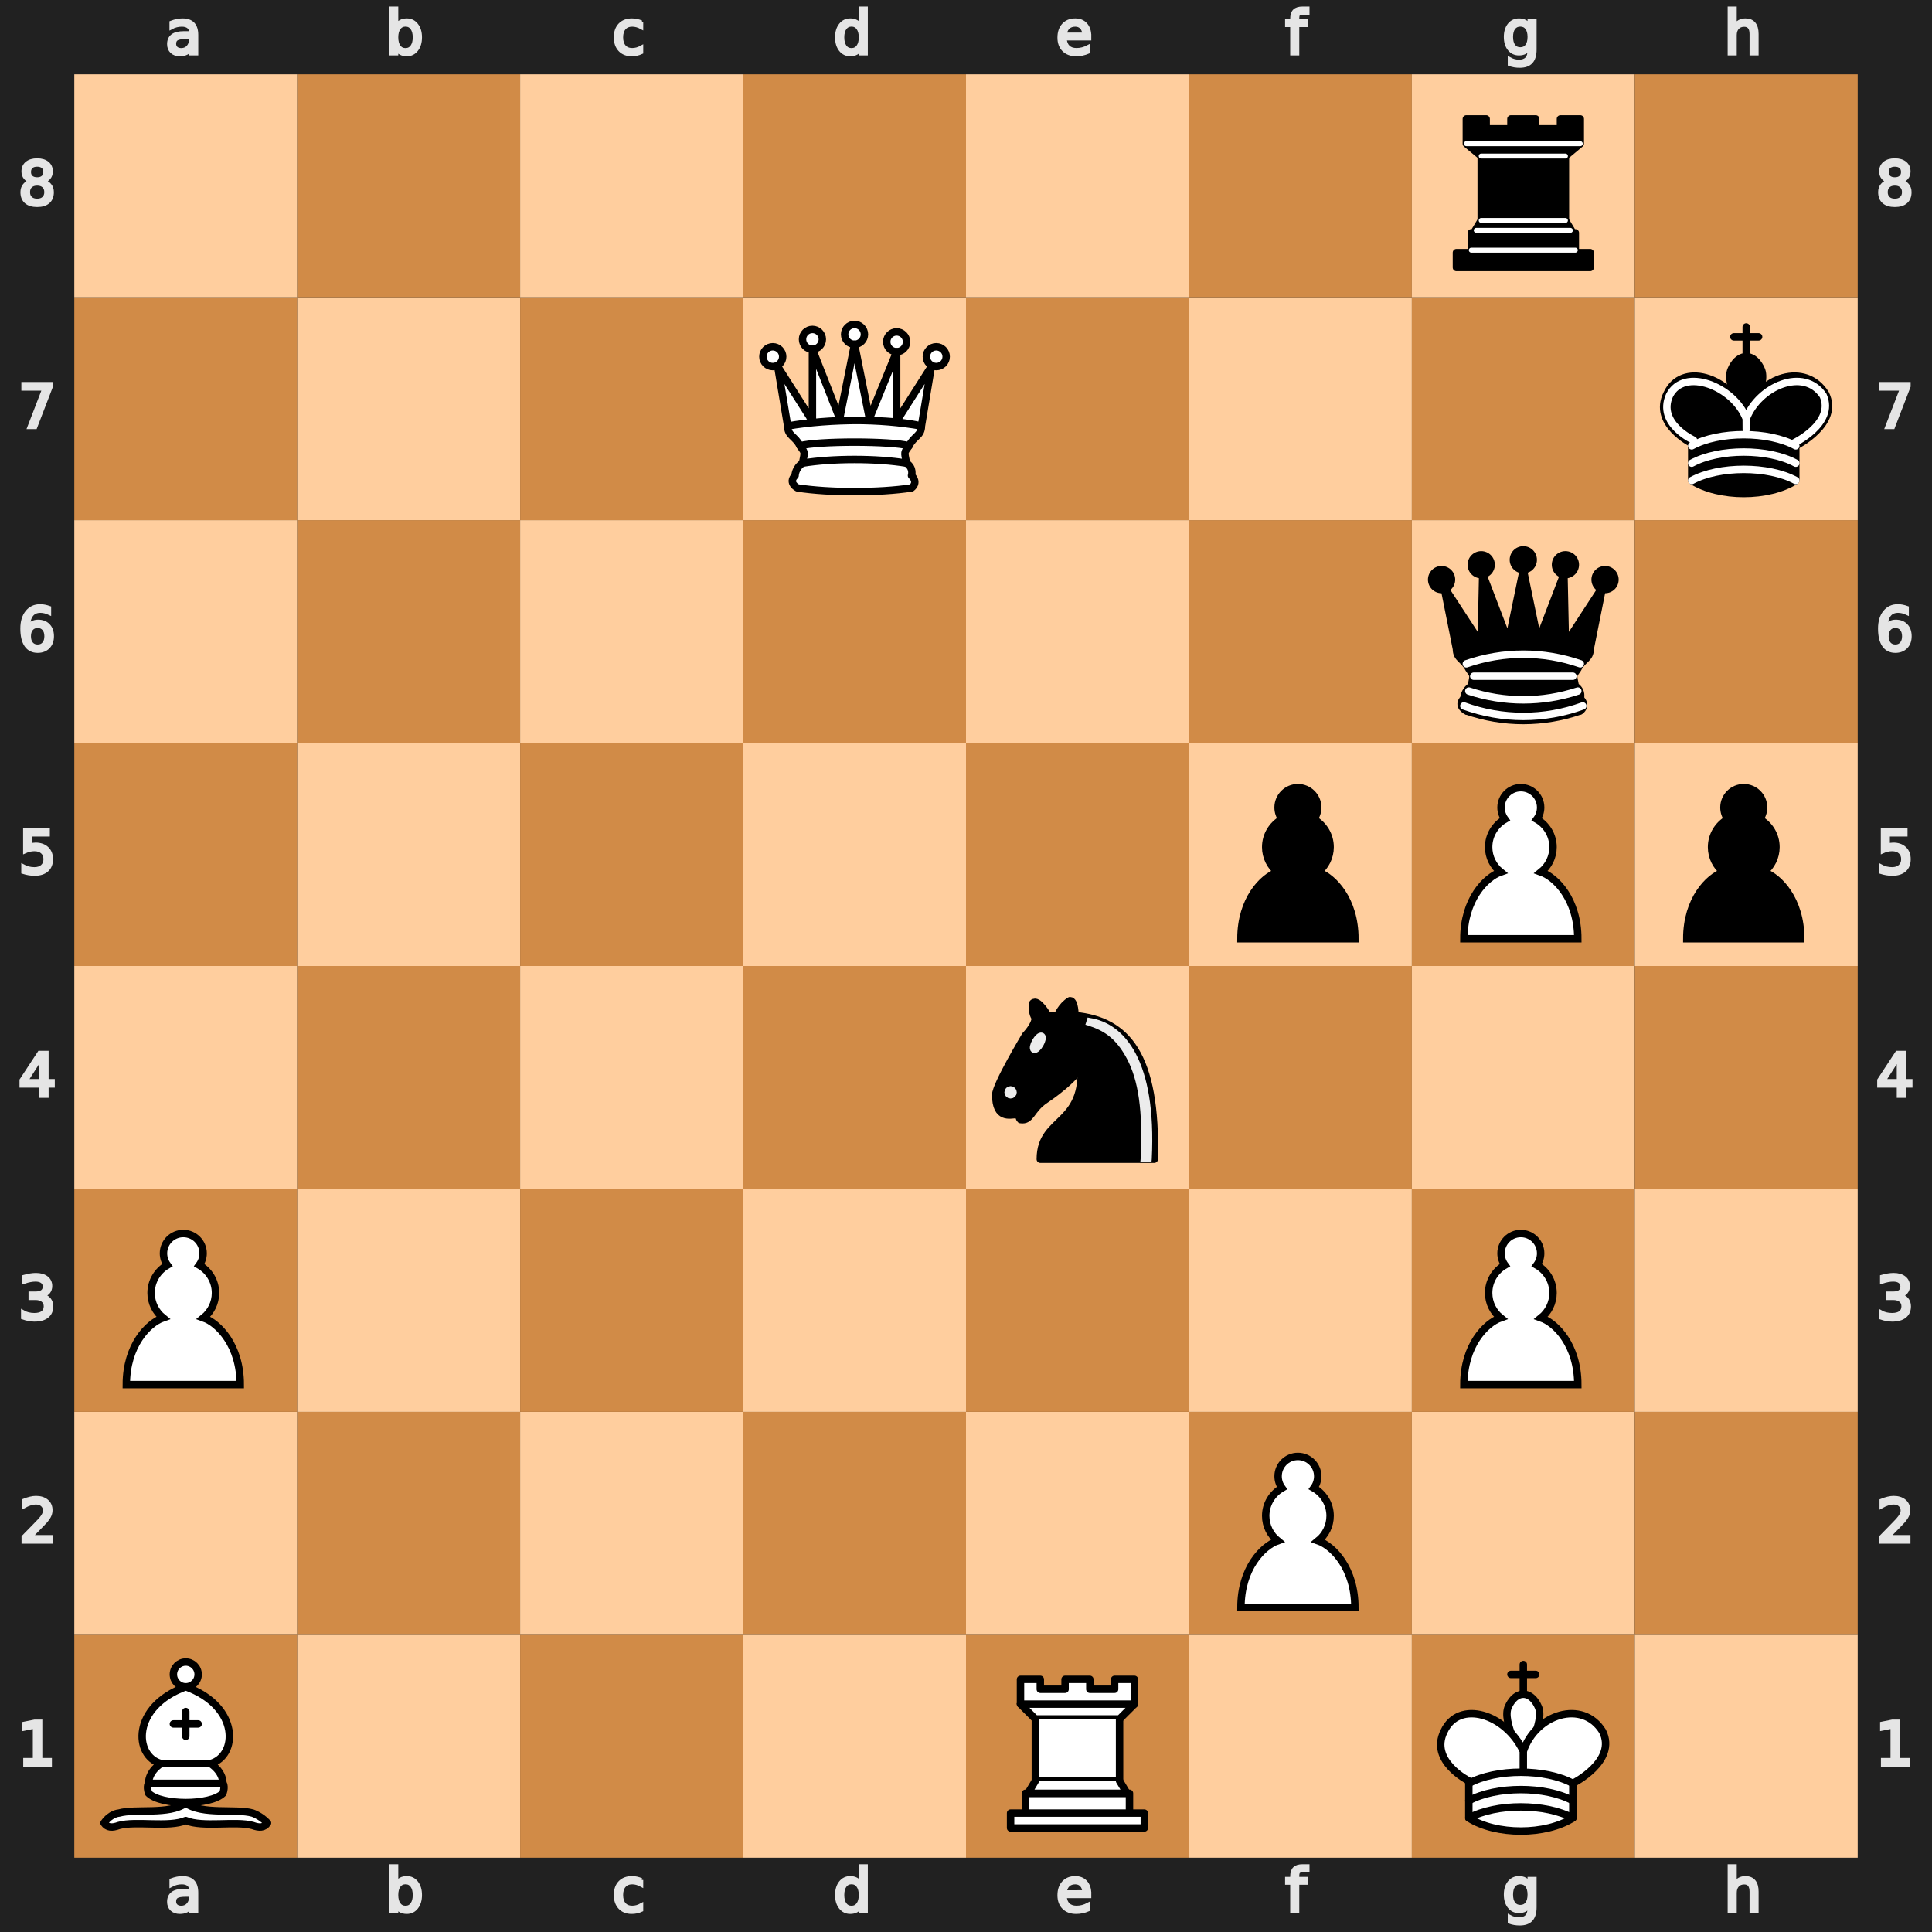
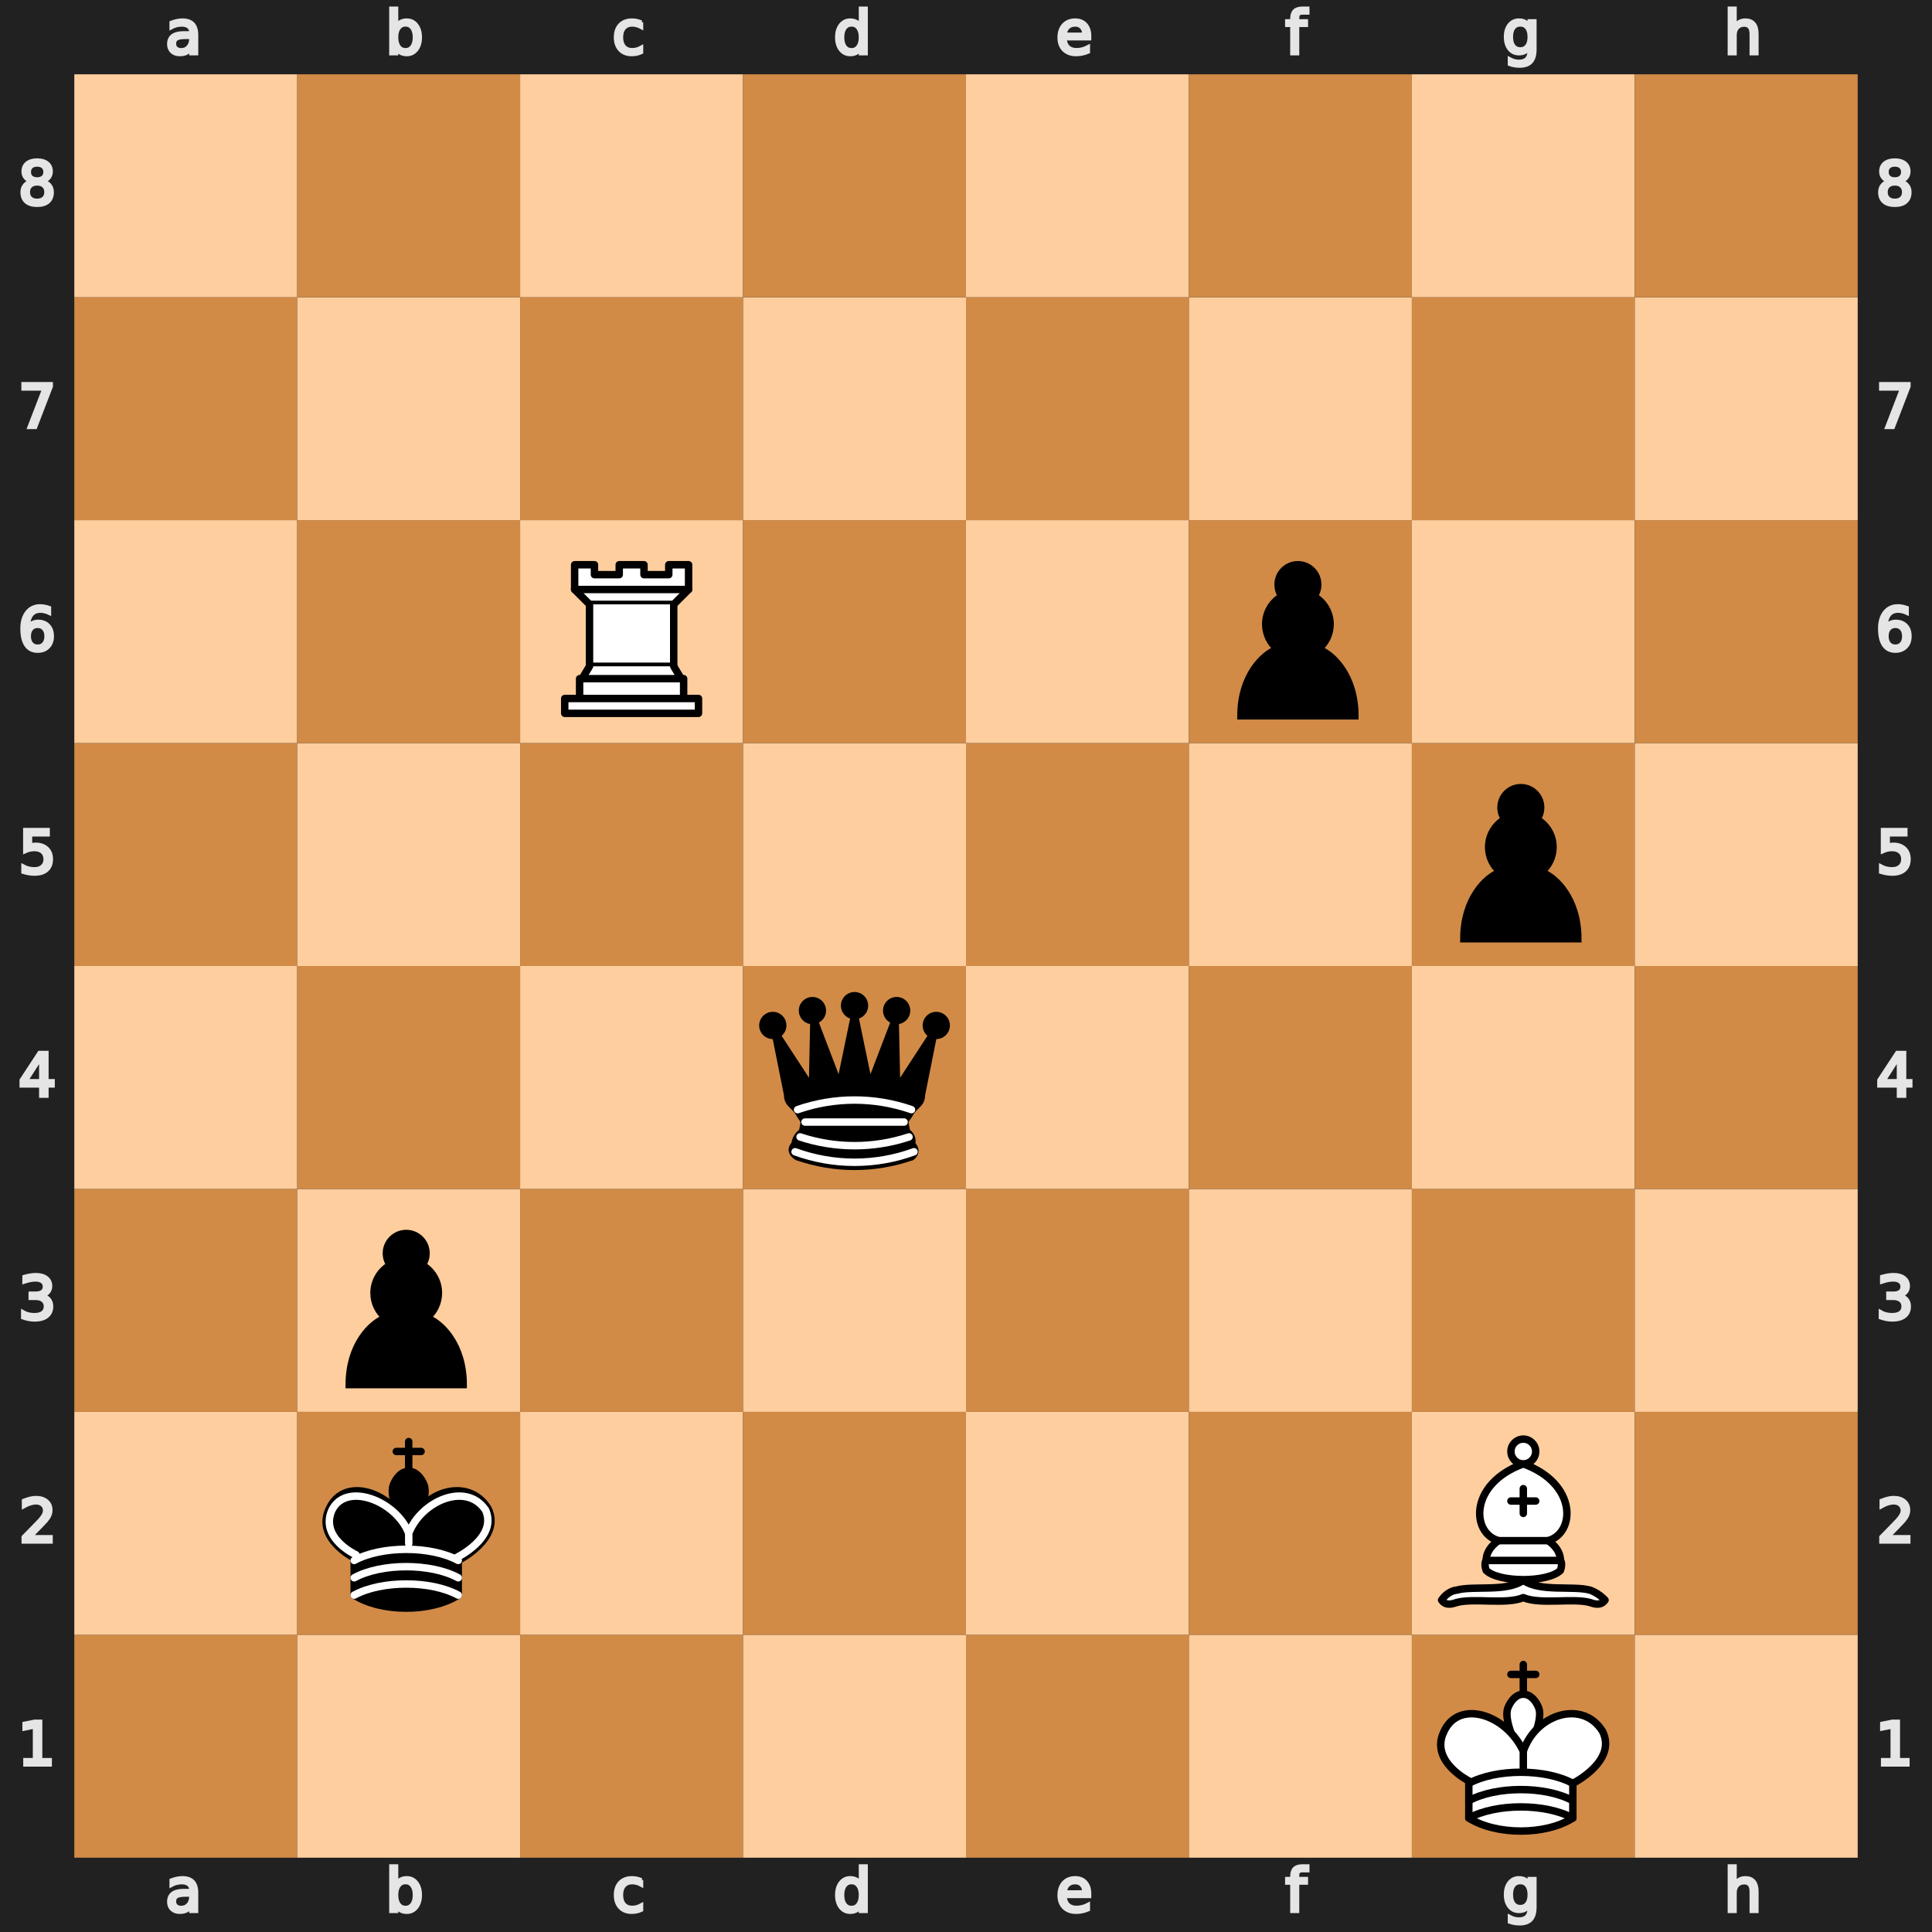
<svg xmlns="http://www.w3.org/2000/svg" xmlns:xlink="http://www.w3.org/1999/xlink" version="1.1" viewBox="0 0 390 390" width="350" height="350">
  <defs>
-     <g id="white-pawn" class="white pawn">
-       <path d="M22 9c-2.21 0-4 1.79-4 4 0 .89.29 1.71.78 2.38-1.95 1.12-3.28 3.21-3.28 5.62 0 2.03.94 3.84 2.41 5.03-3 1.06-7.41 5.55-7.41 13.47h23c0-7.92-4.41-12.41-7.41-13.47 1.47-1.19 2.41-3 2.41-5.03 0-2.41-1.33-4.5-3.28-5.62.49-.67.78-1.49.78-2.38 0-2.21-1.79-4-4-4z" fill="#fff" stroke="#000" stroke-width="1.5" stroke-linecap="round" />
-     </g>
    <g id="white-bishop" class="white bishop" fill="none" fill-rule="evenodd" stroke="#000" stroke-width="1.5" stroke-linecap="round" stroke-linejoin="round">
      <g fill="#fff" stroke-linecap="butt">
        <path d="M9 36c3.39-.97 10.11.43 13.5-2 3.39 2.43 10.11 1.03 13.5 2 0 0 1.65.54 3 2-.68.97-1.65.99-3 .5-3.39-.97-10.11.46-13.5-1-3.39 1.46-10.11.03-13.5 1-1.354.49-2.323.47-3-.5 1.354-1.94 3-2 3-2zM15 32c2.5 2.5 12.5 2.5 15 0 .5-1.5 0-2 0-2 0-2.5-2.5-4-2.5-4 5.5-1.5 6-11.5-5-15.5-11 4-10.5 14-5 15.5 0 0-2.5 1.5-2.5 4 0 0-.5.5 0 2zM25 8a2.5 2.5 0 1 1-5 0 2.5 2.5 0 1 1 5 0z" />
      </g>
      <path d="M17.5 26h10M15 30h15m-7.5-14.5v5M20 18h5" stroke-linejoin="miter" />
    </g>
    <g id="white-rook" class="white rook" fill="#fff" fill-rule="evenodd" stroke="#000" stroke-width="1.5" stroke-linecap="round" stroke-linejoin="round">
      <path d="M9 39h27v-3H9v3zM12 36v-4h21v4H12zM11 14V9h4v2h5V9h5v2h5V9h4v5" stroke-linecap="butt" />
      <path d="M34 14l-3 3H14l-3-3" />
      <path d="M31 17v12.5H14V17" stroke-linecap="butt" stroke-linejoin="miter" />
      <path d="M31 29.5l1.5 2.5h-20l1.5-2.5" />
      <path d="M11 14h23" fill="none" stroke-linejoin="miter" />
    </g>
-     <g id="white-queen" class="white queen" fill="#fff" fill-rule="evenodd" stroke="#000" stroke-width="1.5" stroke-linecap="round" stroke-linejoin="round">
-       <path d="M8 12a2 2 0 1 1-4 0 2 2 0 1 1 4 0zM24.5 7.5a2 2 0 1 1-4 0 2 2 0 1 1 4 0zM41 12a2 2 0 1 1-4 0 2 2 0 1 1 4 0zM16 8.5a2 2 0 1 1-4 0 2 2 0 1 1 4 0zM33 9a2 2 0 1 1-4 0 2 2 0 1 1 4 0z" />
-       <path d="M9 26c8.5-1.5 21-1.5 27 0l2-12-7 11V11l-5.5 13.5-3-15-3 15-5.5-14V25L7 14l2 12zM9 26c0 2 1.5 2 2.5 4 1 1.5 1 1 .5 3.5-1.5 1-1.5 2.5-1.5 2.5-1.5 1.5.5 2.5.5 2.5 6.5 1 16.5 1 23 0 0 0 1.5-1 0-2.5 0 0 .5-1.5-1-2.5-.5-2.5-.5-2 .5-3.5 1-2 2.5-2 2.5-4-8.5-1.5-18.5-1.5-27 0z" stroke-linecap="butt" />
-       <path d="M11.5 30c3.5-1 18.5-1 22 0M12 33.5c6-1 15-1 21 0" fill="none" />
-     </g>
    <g id="white-king" class="white king" fill="none" fill-rule="evenodd" stroke="#000" stroke-width="1.5" stroke-linecap="round" stroke-linejoin="round">
      <path d="M22.5 11.63V6M20 8h5" stroke-linejoin="miter" />
      <path d="M22.5 25s4.5-7.5 3-10.5c0 0-1-2.5-3-2.5s-3 2.5-3 2.5c-1.5 3 3 10.5 3 10.5" fill="#fff" stroke-linecap="butt" stroke-linejoin="miter" />
      <path d="M11.5 37c5.5 3.5 15.5 3.5 21 0v-7s9-4.5 6-10.5c-4-6.5-13.5-3.5-16 4V27v-3.5c-3.5-7.5-13-10.5-16-4-3 6 5 10 5 10V37z" fill="#fff" />
      <path d="M11.5 30c5.5-3 15.5-3 21 0m-21 3.5c5.5-3 15.5-3 21 0m-21 3.5c5.5-3 15.5-3 21 0" />
    </g>
    <g id="black-pawn" class="black pawn">
      <path d="M22 9c-2.21 0-4 1.79-4 4 0 .89.29 1.71.78 2.38-1.95 1.12-3.28 3.21-3.28 5.62 0 2.03.94 3.84 2.41 5.03-3 1.06-7.41 5.55-7.41 13.47h23c0-7.92-4.41-12.41-7.41-13.47 1.47-1.19 2.41-3 2.41-5.03 0-2.41-1.33-4.5-3.28-5.62.49-.67.78-1.49.78-2.38 0-2.21-1.79-4-4-4z" stroke="#000" stroke-width="1.5" stroke-linecap="round" />
-     </g>
-     <g id="black-knight" class="black knight" fill="none" fill-rule="evenodd" stroke="#000" stroke-width="1.5" stroke-linecap="round" stroke-linejoin="round">
-       <path d="M 22,10 C 32.5,11 38.5,18 38,39 L 15,39 C 15,30 25,32.5 23,18" style="fill:#000000; stroke:#000000;" />
-       <path d="M 24,18 C 24.38,20.91 18.45,25.37 16,27 C 13,29 13.18,31.34 11,31 C 9.958,30.06 12.41,27.96 11,28 C 10,28 11.19,29.23 10,30 C 9,30 5.997,31 6,26 C 6,24 12,14 12,14 C 12,14 13.89,12.1 14,10.5 C 13.27,9.506 13.5,8.5 13.5,7.5 C 14.5,6.5 16.5,10 16.5,10 L 18.5,10 C 18.5,10 19.28,8.008 21,7 C 22,7 22,10 22,10" style="fill:#000000; stroke:#000000;" />
-       <path d="M 9.5 25.5 A 0.5 0.5 0 1 1 8.5,25.5 A 0.5 0.5 0 1 1 9.5 25.5 z" style="fill:#ececec; stroke:#ececec;" />
-       <path d="M 15 15.5 A 0.5 1.5 0 1 1 14,15.5 A 0.5 1.5 0 1 1 15 15.5 z" transform="matrix(0.866,0.5,-0.5,0.866,9.693,-5.173)" style="fill:#ececec; stroke:#ececec;" />
-       <path d="M 24.55,10.4 L 24.1,11.85 L 24.6,12 C 27.75,13 30.25,14.49 32.5,18.75 C 34.75,23.01 35.75,29.06 35.25,39 L 35.2,39.5 L 37.45,39.5 L 37.5,39 C 38,28.94 36.62,22.15 34.25,17.66 C 31.88,13.17 28.46,11.02 25.06,10.5 L 24.55,10.4 z " style="fill:#ececec; stroke:none;" />
-     </g>
-     <g id="black-rook" class="black rook" fill="#000" fill-rule="evenodd" stroke="#000" stroke-width="1.5" stroke-linecap="round" stroke-linejoin="round">
-       <path d="M9 39h27v-3H9v3zM12.5 32l1.5-2.5h17l1.5 2.5h-20zM12 36v-4h21v4H12z" stroke-linecap="butt" />
-       <path d="M14 29.5v-13h17v13H14z" stroke-linecap="butt" stroke-linejoin="miter" />
-       <path d="M14 16.5L11 14h23l-3 2.5H14zM11 14V9h4v2h5V9h5v2h5V9h4v5H11z" stroke-linecap="butt" />
-       <path d="M12 35.5h21M13 31.5h19M14 29.5h17M14 16.5h17M11 14h23" fill="none" stroke="#fff" stroke-width="1" stroke-linejoin="miter" />
    </g>
    <g id="black-queen" class="black queen" fill="#000" fill-rule="evenodd" stroke="#000" stroke-width="1.5" stroke-linecap="round" stroke-linejoin="round">
      <g fill="#000" stroke="none">
        <circle cx="6" cy="12" r="2.75" />
        <circle cx="14" cy="9" r="2.75" />
        <circle cx="22.5" cy="8" r="2.75" />
        <circle cx="31" cy="9" r="2.75" />
        <circle cx="39" cy="12" r="2.75" />
      </g>
      <path d="M9 26c8.5-1.5 21-1.5 27 0l2.5-12.5L31 25l-.3-14.1-5.2 13.6-3-14.5-3 14.5-5.2-13.6L14 25 6.5 13.5 9 26zM9 26c0 2 1.5 2 2.5 4 1 1.5 1 1 .5 3.5-1.5 1-1.5 2.5-1.5 2.5-1.5 1.5.5 2.5.5 2.5 6.5 1 16.5 1 23 0 0 0 1.5-1 0-2.5 0 0 .5-1.5-1-2.5-.5-2.5-.5-2 .5-3.5 1-2 2.5-2 2.5-4-8.5-1.5-18.5-1.5-27 0z" stroke-linecap="butt" />
      <path d="M11 38.5a35 35 1 0 0 23 0" fill="none" stroke-linecap="butt" />
      <path d="M11 29a35 35 1 0 1 23 0M12.5 31.5h20M11.5 34.5a35 35 1 0 0 22 0M10.5 37.5a35 35 1 0 0 24 0" fill="none" stroke="#fff" />
    </g>
    <g id="black-king" class="black king" fill="none" fill-rule="evenodd" stroke="#000" stroke-width="1.5" stroke-linecap="round" stroke-linejoin="round">
      <path d="M22.5 11.63V6" stroke-linejoin="miter" />
      <path d="M22.5 25s4.5-7.5 3-10.5c0 0-1-2.5-3-2.5s-3 2.5-3 2.5c-1.5 3 3 10.5 3 10.5" fill="#000" stroke-linecap="butt" stroke-linejoin="miter" />
      <path d="M11.5 37c5.5 3.5 15.5 3.5 21 0v-7s9-4.5 6-10.5c-4-6.5-13.5-3.5-16 4V27v-3.5c-3.5-7.5-13-10.5-16-4-3 6 5 10 5 10V37z" fill="#000" />
      <path d="M20 8h5" stroke-linejoin="miter" />
      <path d="M32 29.5s8.5-4 6.03-9.65C34.15 14 25 18 22.5 24.5l.01 2.1-.01-2.1C20 18 9.906 14 6.997 19.85c-2.497 5.65 4.853 9 4.853 9M11.5 30c5.5-3 15.5-3 21 0m-21 3.5c5.5-3 15.5-3 21 0m-21 3.5c5.5-3 15.5-3 21 0" stroke="#fff" />
    </g>
  </defs>
  <rect x="0" y="0" width="390" height="390" fill="#212121" />
  <g transform="translate(20, 0) scale(0.75, 0.75)" fill="#e5e5e5" stroke="#e5e5e5">
    <path d="M23.328 10.016q-1.742 0-2.414.398-.672.398-.672 1.36 0 .765.5 1.218.508.445 1.375.445 1.196 0 1.914-.843.727-.852.727-2.258v-.32zm2.867-.594v4.992h-1.437v-1.328q-.492.797-1.227 1.18-.734.375-1.797.375-1.343 0-2.14-.75-.79-.758-.79-2.024 0-1.476.985-2.226.992-.75 2.953-.75h2.016V8.75q0-.992-.656-1.531-.649-.547-1.829-.547-.75 0-1.46.18-.711.18-1.368.539V6.062q.79-.304 1.532-.453.742-.156 1.445-.156 1.898 0 2.836.984.937.985.937 2.985z" />
  </g>
  <g transform="translate(20, 375) scale(0.75, 0.75)" fill="#e5e5e5" stroke="#e5e5e5">
    <path d="M23.328 10.016q-1.742 0-2.414.398-.672.398-.672 1.36 0 .765.5 1.218.508.445 1.375.445 1.196 0 1.914-.843.727-.852.727-2.258v-.32zm2.867-.594v4.992h-1.437v-1.328q-.492.797-1.227 1.18-.734.375-1.797.375-1.343 0-2.14-.75-.79-.758-.79-2.024 0-1.476.985-2.226.992-.75 2.953-.75h2.016V8.75q0-.992-.656-1.531-.649-.547-1.829-.547-.75 0-1.46.18-.711.18-1.368.539V6.062q.79-.304 1.532-.453.742-.156 1.445-.156 1.898 0 2.836.984.937.985.937 2.985z" />
  </g>
  <g transform="translate(65, 0) scale(0.75, 0.75)" fill="#e5e5e5" stroke="#e5e5e5">
    <path d="M24.922 10.047q0-1.586-.656-2.485-.649-.906-1.79-.906-1.14 0-1.796.906-.649.899-.649 2.485 0 1.586.649 2.492.656.898 1.797.898 1.14 0 1.789-.898.656-.906.656-2.492zm-4.89-3.055q.452-.781 1.14-1.156.695-.383 1.656-.383 1.594 0 2.586 1.266 1 1.265 1 3.328 0 2.062-1 3.328-.992 1.266-2.586 1.266-.96 0-1.656-.375-.688-.383-1.14-1.164v1.312h-1.446V2.258h1.445z" />
  </g>
  <g transform="translate(65, 375) scale(0.75, 0.75)" fill="#e5e5e5" stroke="#e5e5e5">
    <path d="M24.922 10.047q0-1.586-.656-2.485-.649-.906-1.79-.906-1.14 0-1.796.906-.649.899-.649 2.485 0 1.586.649 2.492.656.898 1.797.898 1.14 0 1.789-.898.656-.906.656-2.492zm-4.89-3.055q.452-.781 1.14-1.156.695-.383 1.656-.383 1.594 0 2.586 1.266 1 1.265 1 3.328 0 2.062-1 3.328-.992 1.266-2.586 1.266-.96 0-1.656-.375-.688-.383-1.14-1.164v1.312h-1.446V2.258h1.445z" />
  </g>
  <g transform="translate(110, 0) scale(0.75, 0.75)" fill="#e5e5e5" stroke="#e5e5e5">
    <path d="M25.96 6v1.344q-.608-.336-1.226-.5-.609-.172-1.234-.172-1.398 0-2.172.89-.773.883-.773 2.485 0 1.601.773 2.492.774.883 2.172.883.625 0 1.234-.164.618-.172 1.227-.508v1.328q-.602.281-1.25.422-.64.14-1.367.14-1.977 0-3.14-1.242-1.165-1.242-1.165-3.351 0-2.14 1.172-3.367 1.18-1.227 3.227-1.227.664 0 1.296.14.633.134 1.227.407z" />
  </g>
  <g transform="translate(110, 375) scale(0.75, 0.75)" fill="#e5e5e5" stroke="#e5e5e5">
    <path d="M25.96 6v1.344q-.608-.336-1.226-.5-.609-.172-1.234-.172-1.398 0-2.172.89-.773.883-.773 2.485 0 1.601.773 2.492.774.883 2.172.883.625 0 1.234-.164.618-.172 1.227-.508v1.328q-.602.281-1.25.422-.64.14-1.367.14-1.977 0-3.14-1.242-1.165-1.242-1.165-3.351 0-2.14 1.172-3.367 1.18-1.227 3.227-1.227.664 0 1.296.14.633.134 1.227.407z" />
  </g>
  <g transform="translate(155, 0) scale(0.75, 0.75)" fill="#e5e5e5" stroke="#e5e5e5">
    <path d="M24.973 6.992V2.258h1.437v12.156h-1.437v-1.312q-.453.78-1.149 1.164-.687.375-1.656.375-1.586 0-2.586-1.266-.992-1.266-.992-3.328 0-2.063.992-3.328 1-1.266 2.586-1.266.969 0 1.656.383.696.375 1.149 1.156zm-4.899 3.055q0 1.586.649 2.492.656.898 1.797.898 1.14 0 1.796-.898.657-.906.657-2.492 0-1.586-.657-2.485-.656-.906-1.796-.906-1.141 0-1.797.906-.649.899-.649 2.485z" />
  </g>
  <g transform="translate(155, 375) scale(0.75, 0.75)" fill="#e5e5e5" stroke="#e5e5e5">
    <path d="M24.973 6.992V2.258h1.437v12.156h-1.437v-1.312q-.453.78-1.149 1.164-.687.375-1.656.375-1.586 0-2.586-1.266-.992-1.266-.992-3.328 0-2.063.992-3.328 1-1.266 2.586-1.266.969 0 1.656.383.696.375 1.149 1.156zm-4.899 3.055q0 1.586.649 2.492.656.898 1.797.898 1.14 0 1.796-.898.657-.906.657-2.492 0-1.586-.657-2.485-.656-.906-1.796-.906-1.141 0-1.797.906-.649.899-.649 2.485z" />
  </g>
  <g transform="translate(200, 0) scale(0.75, 0.75)" fill="#e5e5e5" stroke="#e5e5e5">
    <path d="M26.555 9.68v.703h-6.61q.094 1.484.89 2.265.806.774 2.235.774.828 0 1.602-.203.781-.203 1.547-.61v1.36q-.774.328-1.586.5-.813.172-1.649.172-2.093 0-3.32-1.22-1.219-1.218-1.219-3.296 0-2.148 1.157-3.406 1.164-1.266 3.132-1.266 1.766 0 2.79 1.14 1.03 1.134 1.03 3.087zm-1.438-.422q-.015-1.18-.664-1.883-.64-.703-1.703-.703-1.203 0-1.93.68-.718.68-.828 1.914z" />
  </g>
  <g transform="translate(200, 375) scale(0.75, 0.75)" fill="#e5e5e5" stroke="#e5e5e5">
    <path d="M26.555 9.68v.703h-6.61q.094 1.484.89 2.265.806.774 2.235.774.828 0 1.602-.203.781-.203 1.547-.61v1.36q-.774.328-1.586.5-.813.172-1.649.172-2.093 0-3.32-1.22-1.219-1.218-1.219-3.296 0-2.148 1.157-3.406 1.164-1.266 3.132-1.266 1.766 0 2.79 1.14 1.03 1.134 1.03 3.087zm-1.438-.422q-.015-1.18-.664-1.883-.64-.703-1.703-.703-1.203 0-1.93.68-.718.68-.828 1.914z" />
  </g>
  <g transform="translate(245, 0) scale(0.75, 0.75)" fill="#e5e5e5" stroke="#e5e5e5">
    <path d="M25.285 2.258v1.195H23.91q-.773 0-1.078.313-.297.312-.297 1.125v.773h2.367v1.117h-2.367v7.633H21.09V6.781h-1.375V5.664h1.375v-.61q0-1.46.68-2.124.68-.672 2.156-.672z" />
  </g>
  <g transform="translate(245, 375) scale(0.75, 0.75)" fill="#e5e5e5" stroke="#e5e5e5">
    <path d="M25.285 2.258v1.195H23.91q-.773 0-1.078.313-.297.312-.297 1.125v.773h2.367v1.117h-2.367v7.633H21.09V6.781h-1.375V5.664h1.375v-.61q0-1.46.68-2.124.68-.672 2.156-.672z" />
  </g>
  <g transform="translate(290, 0) scale(0.75, 0.75)" fill="#e5e5e5" stroke="#e5e5e5">
    <path d="M24.973 9.937q0-1.562-.649-2.421-.64-.86-1.804-.86-1.157 0-1.805.86-.64.859-.64 2.421 0 1.555.64 2.415.648.859 1.805.859 1.164 0 1.804-.86.649-.859.649-2.414zm1.437 3.391q0 2.234-.992 3.32-.992 1.094-3.04 1.094-.757 0-1.429-.117-.672-.11-1.304-.344v-1.398q.632.344 1.25.508.617.164 1.257.164 1.414 0 2.118-.743.703-.734.703-2.226v-.711q-.446.773-1.141 1.156-.695.383-1.664.383-1.61 0-2.594-1.227-.984-1.226-.984-3.25 0-2.03.984-3.257.985-1.227 2.594-1.227.969 0 1.664.383t1.14 1.156V5.664h1.438z" />
  </g>
  <g transform="translate(290, 375) scale(0.75, 0.75)" fill="#e5e5e5" stroke="#e5e5e5">
    <path d="M24.973 9.937q0-1.562-.649-2.421-.64-.86-1.804-.86-1.157 0-1.805.86-.64.859-.64 2.421 0 1.555.64 2.415.648.859 1.805.859 1.164 0 1.804-.86.649-.859.649-2.414zm1.437 3.391q0 2.234-.992 3.32-.992 1.094-3.04 1.094-.757 0-1.429-.117-.672-.11-1.304-.344v-1.398q.632.344 1.25.508.617.164 1.257.164 1.414 0 2.118-.743.703-.734.703-2.226v-.711q-.446.773-1.141 1.156-.695.383-1.664.383-1.61 0-2.594-1.227-.984-1.226-.984-3.25 0-2.03.984-3.257.985-1.227 2.594-1.227.969 0 1.664.383t1.14 1.156V5.664h1.438z" />
  </g>
  <g transform="translate(335, 0) scale(0.75, 0.75)" fill="#e5e5e5" stroke="#e5e5e5">
    <path d="M26.164 9.133v5.281h-1.437V9.18q0-1.243-.485-1.86-.484-.617-1.453-.617-1.164 0-1.836.742-.672.742-.672 2.024v4.945h-1.445V2.258h1.445v4.765q.516-.789 1.211-1.18.703-.39 1.617-.39 1.508 0 2.282.938.773.93.773 2.742z" />
  </g>
  <g transform="translate(335, 375) scale(0.75, 0.75)" fill="#e5e5e5" stroke="#e5e5e5">
    <path d="M26.164 9.133v5.281h-1.437V9.18q0-1.243-.485-1.86-.484-.617-1.453-.617-1.164 0-1.836.742-.672.742-.672 2.024v4.945h-1.445V2.258h1.445v4.765q.516-.789 1.211-1.18.703-.39 1.617-.39 1.508 0 2.282.938.773.93.773 2.742z" />
  </g>
  <g transform="translate(0, 335) scale(0.75, 0.75)" fill="#e5e5e5" stroke="#e5e5e5">
    <path d="M6.754 26.996h2.578v-8.898l-2.805.562v-1.437l2.79-.563h1.578v10.336h2.578v1.328h-6.72z" />
  </g>
  <g transform="translate(375, 335) scale(0.75, 0.75)" fill="#e5e5e5" stroke="#e5e5e5">
    <path d="M6.754 26.996h2.578v-8.898l-2.805.562v-1.437l2.79-.563h1.578v10.336h2.578v1.328h-6.72z" />
  </g>
  <g transform="translate(0, 290) scale(0.75, 0.75)" fill="#e5e5e5" stroke="#e5e5e5">
    <path d="M8.195 26.996h5.508v1.328H6.297v-1.328q.898-.93 2.445-2.492 1.555-1.57 1.953-2.024.758-.851 1.055-1.437.305-.594.305-1.164 0-.93-.657-1.516-.648-.586-1.695-.586-.742 0-1.57.258-.82.258-1.758.781v-1.593q.953-.383 1.781-.578.828-.196 1.516-.196 1.812 0 2.89.906 1.079.907 1.079 2.422 0 .72-.274 1.368-.265.64-.976 1.515-.196.227-1.243 1.313-1.046 1.078-2.953 3.023z" />
  </g>
  <g transform="translate(375, 290) scale(0.75, 0.75)" fill="#e5e5e5" stroke="#e5e5e5">
    <path d="M8.195 26.996h5.508v1.328H6.297v-1.328q.898-.93 2.445-2.492 1.555-1.57 1.953-2.024.758-.851 1.055-1.437.305-.594.305-1.164 0-.93-.657-1.516-.648-.586-1.695-.586-.742 0-1.57.258-.82.258-1.758.781v-1.593q.953-.383 1.781-.578.828-.196 1.516-.196 1.812 0 2.89.906 1.079.907 1.079 2.422 0 .72-.274 1.368-.265.64-.976 1.515-.196.227-1.243 1.313-1.046 1.078-2.953 3.023z" />
  </g>
  <g transform="translate(0, 245) scale(0.75, 0.75)" fill="#e5e5e5" stroke="#e5e5e5">
    <path d="M11.434 22.035q1.132.242 1.765 1.008.64.766.64 1.89 0 1.727-1.187 2.672-1.187.946-3.375.946-.734 0-1.515-.149-.774-.14-1.602-.43V26.45q.656.383 1.438.578.78.196 1.632.196 1.485 0 2.258-.586.782-.586.782-1.703 0-1.032-.727-1.61-.719-.586-2.008-.586h-1.36v-1.297h1.423q1.164 0 1.78-.46.618-.47.618-1.344 0-.899-.64-1.375-.633-.485-1.82-.485-.65 0-1.391.141-.743.14-1.633.437V16.95q.898-.25 1.68-.375.788-.125 1.484-.125 1.797 0 2.844.82 1.046.813 1.046 2.204 0 .968-.554 1.64-.555.664-1.578.922z" />
  </g>
  <g transform="translate(375, 245) scale(0.75, 0.75)" fill="#e5e5e5" stroke="#e5e5e5">
    <path d="M11.434 22.035q1.132.242 1.765 1.008.64.766.64 1.89 0 1.727-1.187 2.672-1.187.946-3.375.946-.734 0-1.515-.149-.774-.14-1.602-.43V26.45q.656.383 1.438.578.78.196 1.632.196 1.485 0 2.258-.586.782-.586.782-1.703 0-1.032-.727-1.61-.719-.586-2.008-.586h-1.36v-1.297h1.423q1.164 0 1.78-.46.618-.47.618-1.344 0-.899-.64-1.375-.633-.485-1.82-.485-.65 0-1.391.141-.743.14-1.633.437V16.95q.898-.25 1.68-.375.788-.125 1.484-.125 1.797 0 2.844.82 1.046.813 1.046 2.204 0 .968-.554 1.64-.555.664-1.578.922z" />
  </g>
  <g transform="translate(0, 200) scale(0.75, 0.75)" fill="#e5e5e5" stroke="#e5e5e5">
    <path d="M11.016 18.035L7.03 24.262h3.985zm-.414-1.375h1.984v7.602h1.664v1.312h-1.664v2.75h-1.57v-2.75H5.75v-1.523z" />
  </g>
  <g transform="translate(375, 200) scale(0.75, 0.75)" fill="#e5e5e5" stroke="#e5e5e5">
    <path d="M11.016 18.035L7.03 24.262h3.985zm-.414-1.375h1.984v7.602h1.664v1.312h-1.664v2.75h-1.57v-2.75H5.75v-1.523z" />
  </g>
  <g transform="translate(0, 155) scale(0.75, 0.75)" fill="#e5e5e5" stroke="#e5e5e5">
    <path d="M6.719 16.66h6.195v1.328h-4.75v2.86q.344-.118.688-.172.343-.063.687-.063 1.953 0 3.094 1.07 1.14 1.07 1.14 2.899 0 1.883-1.171 2.93-1.172 1.039-3.305 1.039-.735 0-1.5-.125-.758-.125-1.57-.375v-1.586q.703.383 1.453.57.75.188 1.586.188 1.351 0 2.14-.711.79-.711.79-1.93 0-1.219-.79-1.93-.789-.71-2.14-.71-.633 0-1.266.14-.625.14-1.281.438z" />
  </g>
  <g transform="translate(375, 155) scale(0.75, 0.75)" fill="#e5e5e5" stroke="#e5e5e5">
    <path d="M6.719 16.66h6.195v1.328h-4.75v2.86q.344-.118.688-.172.343-.063.687-.063 1.953 0 3.094 1.07 1.14 1.07 1.14 2.899 0 1.883-1.171 2.93-1.172 1.039-3.305 1.039-.735 0-1.5-.125-.758-.125-1.57-.375v-1.586q.703.383 1.453.57.75.188 1.586.188 1.351 0 2.14-.711.79-.711.79-1.93 0-1.219-.79-1.93-.789-.71-2.14-.71-.633 0-1.266.14-.625.14-1.281.438z" />
  </g>
  <g transform="translate(0, 110) scale(0.75, 0.75)" fill="#e5e5e5" stroke="#e5e5e5">
    <path d="M10.137 21.863q-1.063 0-1.688.727-.617.726-.617 1.992 0 1.258.617 1.992.625.727 1.688.727 1.062 0 1.68-.727.624-.734.624-1.992 0-1.266-.625-1.992-.617-.727-1.68-.727zm3.133-4.945v1.437q-.594-.28-1.204-.43-.601-.148-1.195-.148-1.562 0-2.39 1.055-.82 1.055-.938 3.188.46-.68 1.156-1.04.696-.367 1.531-.367 1.758 0 2.774 1.07 1.023 1.063 1.023 2.899 0 1.797-1.062 2.883-1.063 1.086-2.828 1.086-2.024 0-3.094-1.547-1.07-1.555-1.07-4.5 0-2.766 1.312-4.406 1.313-1.649 3.524-1.649.593 0 1.195.117.61.118 1.266.352z" />
  </g>
  <g transform="translate(375, 110) scale(0.75, 0.75)" fill="#e5e5e5" stroke="#e5e5e5">
    <path d="M10.137 21.863q-1.063 0-1.688.727-.617.726-.617 1.992 0 1.258.617 1.992.625.727 1.688.727 1.062 0 1.68-.727.624-.734.624-1.992 0-1.266-.625-1.992-.617-.727-1.68-.727zm3.133-4.945v1.437q-.594-.28-1.204-.43-.601-.148-1.195-.148-1.562 0-2.39 1.055-.82 1.055-.938 3.188.46-.68 1.156-1.04.696-.367 1.531-.367 1.758 0 2.774 1.07 1.023 1.063 1.023 2.899 0 1.797-1.062 2.883-1.063 1.086-2.828 1.086-2.024 0-3.094-1.547-1.07-1.555-1.07-4.5 0-2.766 1.312-4.406 1.313-1.649 3.524-1.649.593 0 1.195.117.61.118 1.266.352z" />
  </g>
  <g transform="translate(0, 65) scale(0.75, 0.75)" fill="#e5e5e5" stroke="#e5e5e5">
    <path d="M6.25 16.66h7.5v.672L9.516 28.324H7.867l3.985-10.336H6.25z" />
  </g>
  <g transform="translate(375, 65) scale(0.75, 0.75)" fill="#e5e5e5" stroke="#e5e5e5">
    <path d="M6.25 16.66h7.5v.672L9.516 28.324H7.867l3.985-10.336H6.25z" />
  </g>
  <g transform="translate(0, 20) scale(0.75, 0.75)" fill="#e5e5e5" stroke="#e5e5e5">
    <path d="M10 22.785q-1.125 0-1.773.602-.641.601-.641 1.656t.64 1.656q.649.602 1.774.602t1.773-.602q.649-.61.649-1.656 0-1.055-.649-1.656-.64-.602-1.773-.602zm-1.578-.672q-1.016-.25-1.586-.945-.563-.695-.563-1.695 0-1.399.993-2.211 1-.813 2.734-.813 1.742 0 2.734.813.993.812.993 2.21 0 1-.57 1.696-.563.695-1.571.945 1.14.266 1.773 1.04.641.773.641 1.89 0 1.695-1.04 2.602-1.03.906-2.96.906t-2.969-.906Q6 26.738 6 25.043q0-1.117.64-1.89.641-.774 1.782-1.04zm-.578-2.492q0 .906.562 1.414.57.508 1.594.508 1.016 0 1.586-.508.578-.508.578-1.414 0-.906-.578-1.414-.57-.508-1.586-.508-1.023 0-1.594.508-.562.508-.562 1.414z" />
  </g>
  <g transform="translate(375, 20) scale(0.75, 0.75)" fill="#e5e5e5" stroke="#e5e5e5">
    <path d="M10 22.785q-1.125 0-1.773.602-.641.601-.641 1.656t.64 1.656q.649.602 1.774.602t1.773-.602q.649-.61.649-1.656 0-1.055-.649-1.656-.64-.602-1.773-.602zm-1.578-.672q-1.016-.25-1.586-.945-.563-.695-.563-1.695 0-1.399.993-2.211 1-.813 2.734-.813 1.742 0 2.734.813.993.812.993 2.21 0 1-.57 1.696-.563.695-1.571.945 1.14.266 1.773 1.04.641.773.641 1.89 0 1.695-1.04 2.602-1.03.906-2.96.906t-2.969-.906Q6 26.738 6 25.043q0-1.117.64-1.89.641-.774 1.782-1.04zm-.578-2.492q0 .906.562 1.414.57.508 1.594.508 1.016 0 1.586-.508.578-.508.578-1.414 0-.906-.578-1.414-.57-.508-1.586-.508-1.023 0-1.594.508-.562.508-.562 1.414z" />
  </g>
  <rect x="15" y="330" width="45" height="45" class="square dark a1" stroke="none" fill="#d18b47" />
  <rect x="60" y="330" width="45" height="45" class="square light b1" stroke="none" fill="#ffce9e" />
  <rect x="105" y="330" width="45" height="45" class="square dark c1" stroke="none" fill="#d18b47" />
  <rect x="150" y="330" width="45" height="45" class="square light d1" stroke="none" fill="#ffce9e" />
  <rect x="195" y="330" width="45" height="45" class="square dark e1" stroke="none" fill="#d18b47" />
  <rect x="240" y="330" width="45" height="45" class="square light f1" stroke="none" fill="#ffce9e" />
  <rect x="285" y="330" width="45" height="45" class="square dark g1" stroke="none" fill="#d18b47" />
  <rect x="330" y="330" width="45" height="45" class="square light h1" stroke="none" fill="#ffce9e" />
  <rect x="15" y="285" width="45" height="45" class="square light a2" stroke="none" fill="#ffce9e" />
  <rect x="60" y="285" width="45" height="45" class="square dark b2" stroke="none" fill="#d18b47" />
  <rect x="105" y="285" width="45" height="45" class="square light c2" stroke="none" fill="#ffce9e" />
  <rect x="150" y="285" width="45" height="45" class="square dark d2" stroke="none" fill="#d18b47" />
  <rect x="195" y="285" width="45" height="45" class="square light e2" stroke="none" fill="#ffce9e" />
  <rect x="240" y="285" width="45" height="45" class="square dark f2" stroke="none" fill="#d18b47" />
  <rect x="285" y="285" width="45" height="45" class="square light g2" stroke="none" fill="#ffce9e" />
  <rect x="330" y="285" width="45" height="45" class="square dark h2" stroke="none" fill="#d18b47" />
  <rect x="15" y="240" width="45" height="45" class="square dark a3" stroke="none" fill="#d18b47" />
  <rect x="60" y="240" width="45" height="45" class="square light b3" stroke="none" fill="#ffce9e" />
  <rect x="105" y="240" width="45" height="45" class="square dark c3" stroke="none" fill="#d18b47" />
  <rect x="150" y="240" width="45" height="45" class="square light d3" stroke="none" fill="#ffce9e" />
  <rect x="195" y="240" width="45" height="45" class="square dark e3" stroke="none" fill="#d18b47" />
  <rect x="240" y="240" width="45" height="45" class="square light f3" stroke="none" fill="#ffce9e" />
  <rect x="285" y="240" width="45" height="45" class="square dark g3" stroke="none" fill="#d18b47" />
  <rect x="330" y="240" width="45" height="45" class="square light h3" stroke="none" fill="#ffce9e" />
  <rect x="15" y="195" width="45" height="45" class="square light a4" stroke="none" fill="#ffce9e" />
  <rect x="60" y="195" width="45" height="45" class="square dark b4" stroke="none" fill="#d18b47" />
  <rect x="105" y="195" width="45" height="45" class="square light c4" stroke="none" fill="#ffce9e" />
  <rect x="150" y="195" width="45" height="45" class="square dark d4" stroke="none" fill="#d18b47" />
  <rect x="195" y="195" width="45" height="45" class="square light e4" stroke="none" fill="#ffce9e" />
  <rect x="240" y="195" width="45" height="45" class="square dark f4" stroke="none" fill="#d18b47" />
  <rect x="285" y="195" width="45" height="45" class="square light g4" stroke="none" fill="#ffce9e" />
  <rect x="330" y="195" width="45" height="45" class="square dark h4" stroke="none" fill="#d18b47" />
  <rect x="15" y="150" width="45" height="45" class="square dark a5" stroke="none" fill="#d18b47" />
  <rect x="60" y="150" width="45" height="45" class="square light b5" stroke="none" fill="#ffce9e" />
  <rect x="105" y="150" width="45" height="45" class="square dark c5" stroke="none" fill="#d18b47" />
  <rect x="150" y="150" width="45" height="45" class="square light d5" stroke="none" fill="#ffce9e" />
  <rect x="195" y="150" width="45" height="45" class="square dark e5" stroke="none" fill="#d18b47" />
  <rect x="240" y="150" width="45" height="45" class="square light f5" stroke="none" fill="#ffce9e" />
  <rect x="285" y="150" width="45" height="45" class="square dark g5" stroke="none" fill="#d18b47" />
  <rect x="330" y="150" width="45" height="45" class="square light h5" stroke="none" fill="#ffce9e" />
  <rect x="15" y="105" width="45" height="45" class="square light a6" stroke="none" fill="#ffce9e" />
  <rect x="60" y="105" width="45" height="45" class="square dark b6" stroke="none" fill="#d18b47" />
  <rect x="105" y="105" width="45" height="45" class="square light c6" stroke="none" fill="#ffce9e" />
  <rect x="150" y="105" width="45" height="45" class="square dark d6" stroke="none" fill="#d18b47" />
  <rect x="195" y="105" width="45" height="45" class="square light e6" stroke="none" fill="#ffce9e" />
  <rect x="240" y="105" width="45" height="45" class="square dark f6" stroke="none" fill="#d18b47" />
  <rect x="285" y="105" width="45" height="45" class="square light g6" stroke="none" fill="#ffce9e" />
  <rect x="330" y="105" width="45" height="45" class="square dark h6" stroke="none" fill="#d18b47" />
  <rect x="15" y="60" width="45" height="45" class="square dark a7" stroke="none" fill="#d18b47" />
  <rect x="60" y="60" width="45" height="45" class="square light b7" stroke="none" fill="#ffce9e" />
  <rect x="105" y="60" width="45" height="45" class="square dark c7" stroke="none" fill="#d18b47" />
  <rect x="150" y="60" width="45" height="45" class="square light d7" stroke="none" fill="#ffce9e" />
  <rect x="195" y="60" width="45" height="45" class="square dark e7" stroke="none" fill="#d18b47" />
  <rect x="240" y="60" width="45" height="45" class="square light f7" stroke="none" fill="#ffce9e" />
  <rect x="285" y="60" width="45" height="45" class="square dark g7" stroke="none" fill="#d18b47" />
  <rect x="330" y="60" width="45" height="45" class="square light h7" stroke="none" fill="#ffce9e" />
  <rect x="15" y="15" width="45" height="45" class="square light a8" stroke="none" fill="#ffce9e" />
  <rect x="60" y="15" width="45" height="45" class="square dark b8" stroke="none" fill="#d18b47" />
  <rect x="105" y="15" width="45" height="45" class="square light c8" stroke="none" fill="#ffce9e" />
  <rect x="150" y="15" width="45" height="45" class="square dark d8" stroke="none" fill="#d18b47" />
  <rect x="195" y="15" width="45" height="45" class="square light e8" stroke="none" fill="#ffce9e" />
  <rect x="240" y="15" width="45" height="45" class="square dark f8" stroke="none" fill="#d18b47" />
  <rect x="285" y="15" width="45" height="45" class="square light g8" stroke="none" fill="#ffce9e" />
  <rect x="330" y="15" width="45" height="45" class="square dark h8" stroke="none" fill="#d18b47" />
-   <use xlink:href="#white-bishop" transform="translate(15, 330)" />
-   <use xlink:href="#white-rook" transform="translate(195, 330)" />
  <use xlink:href="#white-king" transform="translate(285, 330)" />
-   <use xlink:href="#white-pawn" transform="translate(240, 285)" />
-   <use xlink:href="#white-pawn" transform="translate(15, 240)" />
-   <use xlink:href="#white-pawn" transform="translate(285, 240)" />
-   <use xlink:href="#black-knight" transform="translate(195, 195)" />
-   <use xlink:href="#black-pawn" transform="translate(240, 150)" />
-   <use xlink:href="#white-pawn" transform="translate(285, 150)" />
-   <use xlink:href="#black-pawn" transform="translate(330, 150)" />
-   <use xlink:href="#black-queen" transform="translate(285, 105)" />
-   <use xlink:href="#white-queen" transform="translate(150, 60)" />
-   <use xlink:href="#black-king" transform="translate(330, 60)" />
-   <use xlink:href="#black-rook" transform="translate(285, 15)" />
+   <use xlink:href="#black-king" transform="translate(60, 285)" />
+   <use xlink:href="#white-bishop" transform="translate(285, 285)" />
+   <use xlink:href="#black-pawn" transform="translate(60, 240)" />
+   <use xlink:href="#black-queen" transform="translate(150, 195)" />
+   <use xlink:href="#black-pawn" transform="translate(285, 150)" />
+   <use xlink:href="#white-rook" transform="translate(105, 105)" />
+   <use xlink:href="#black-pawn" transform="translate(240, 105)" />
</svg>
